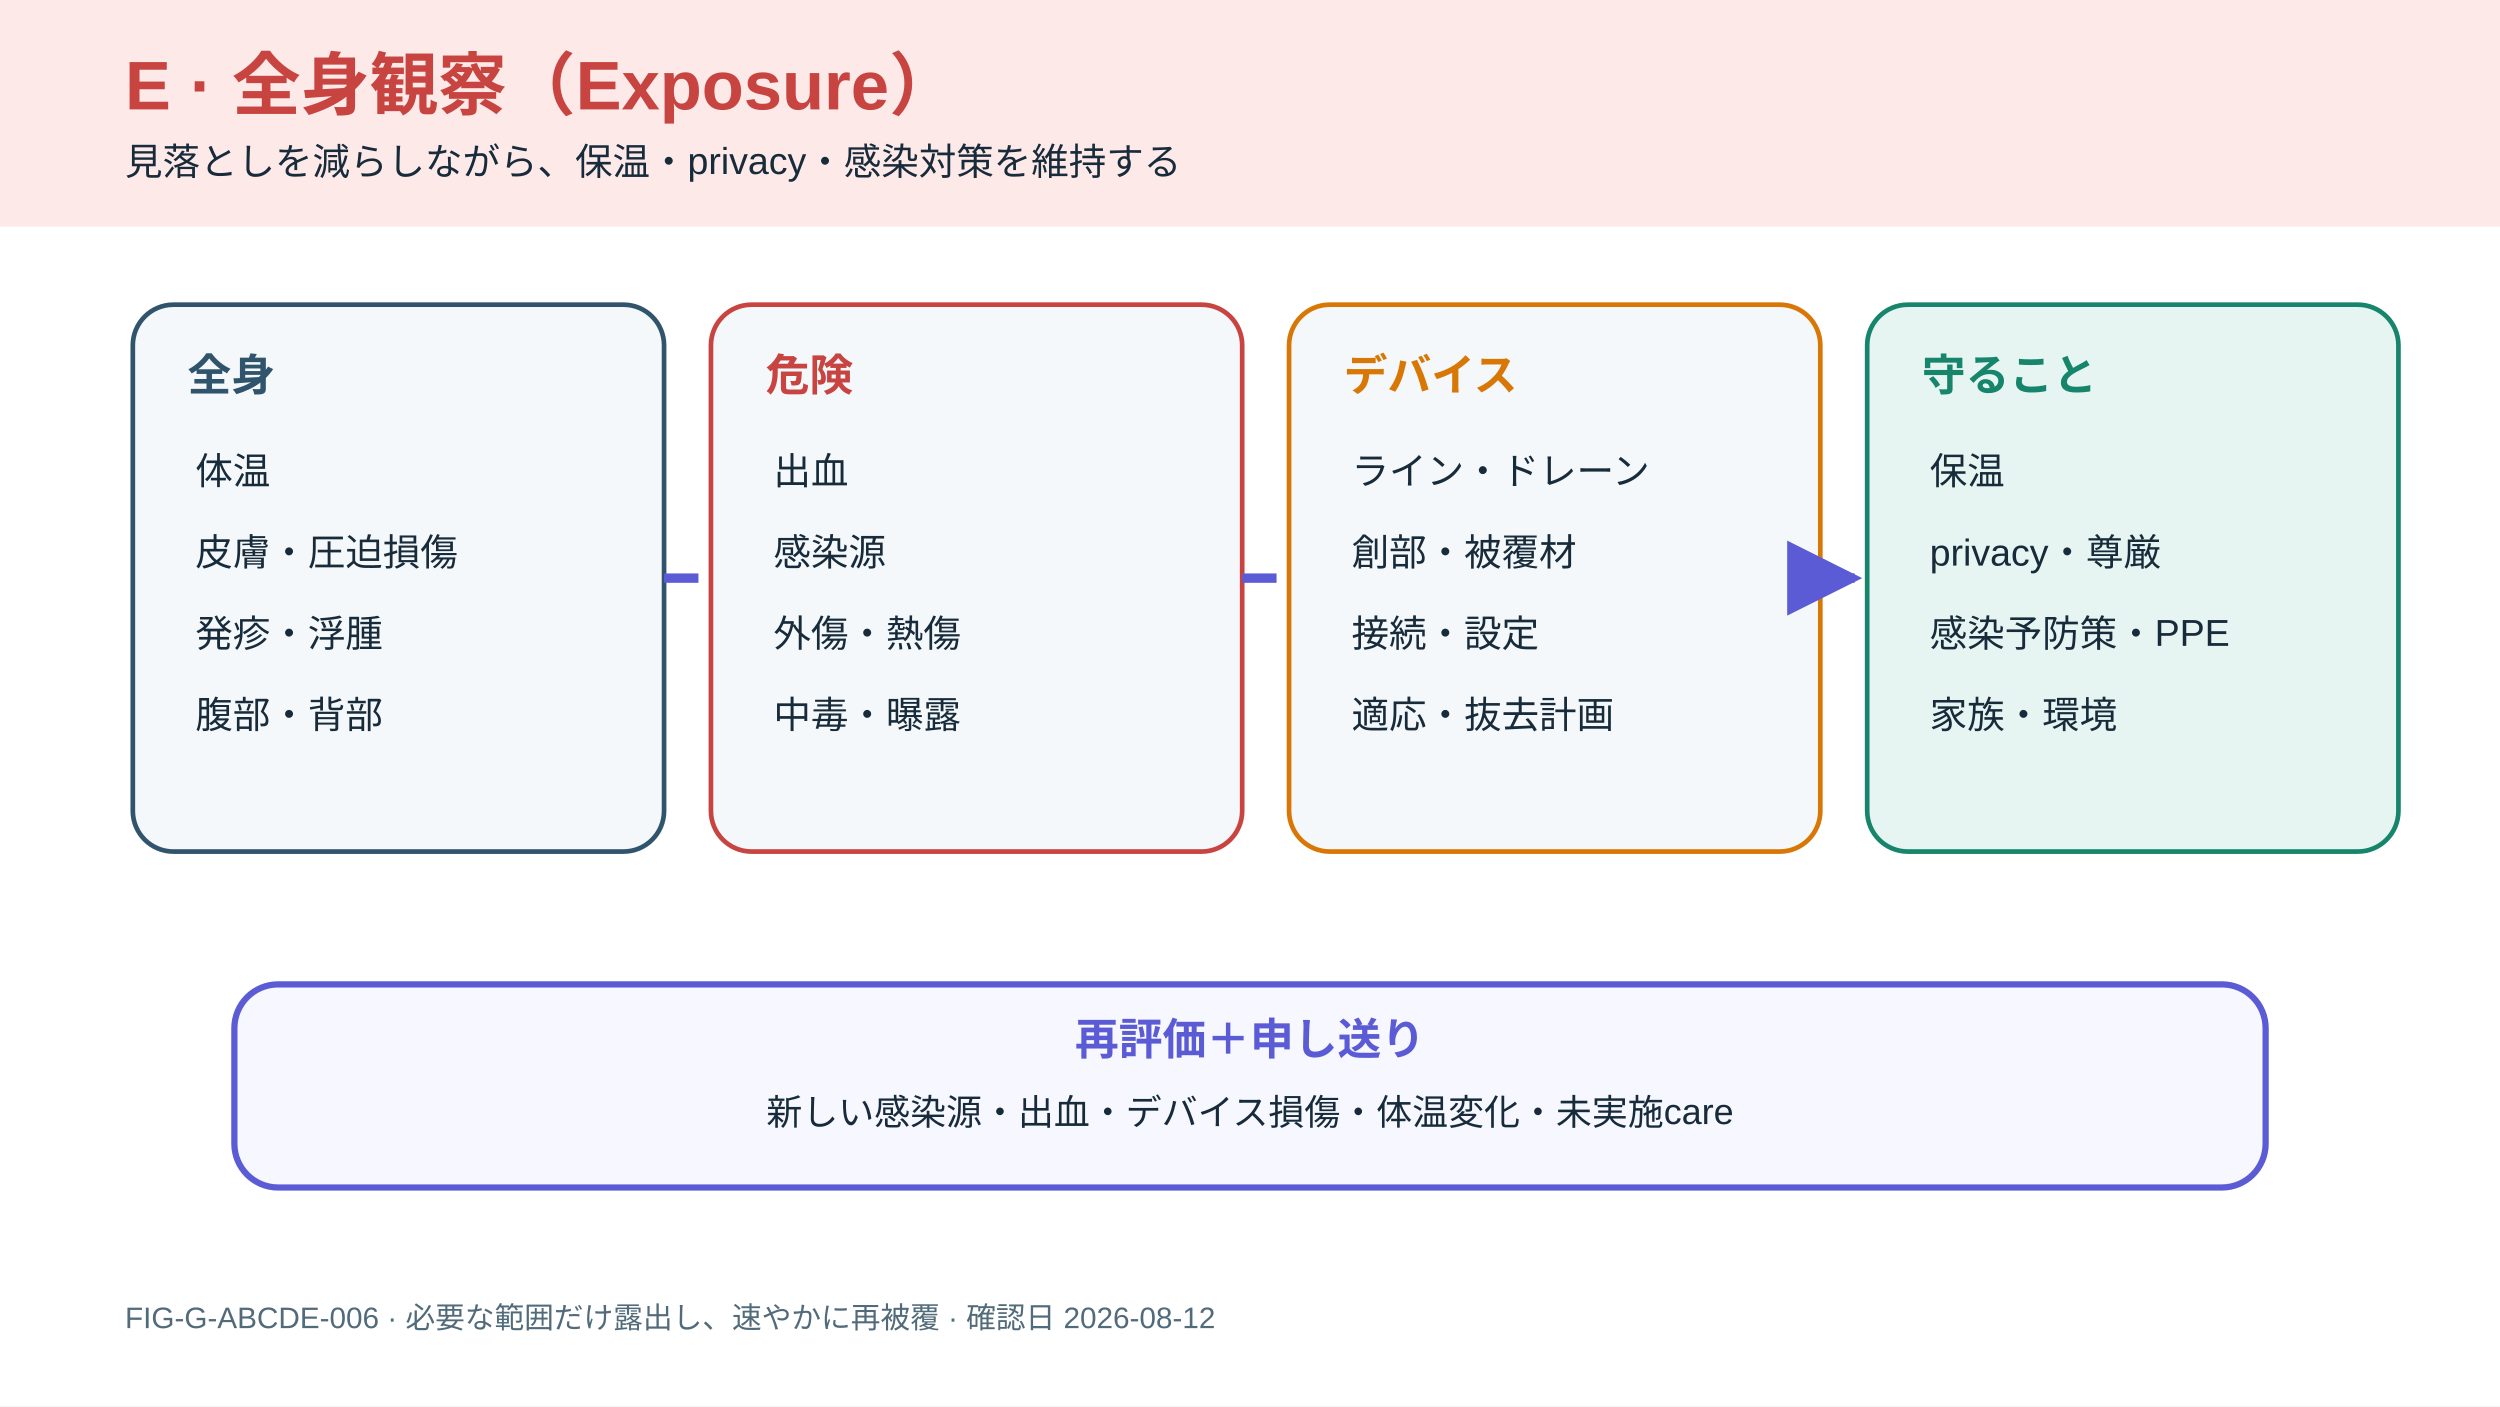
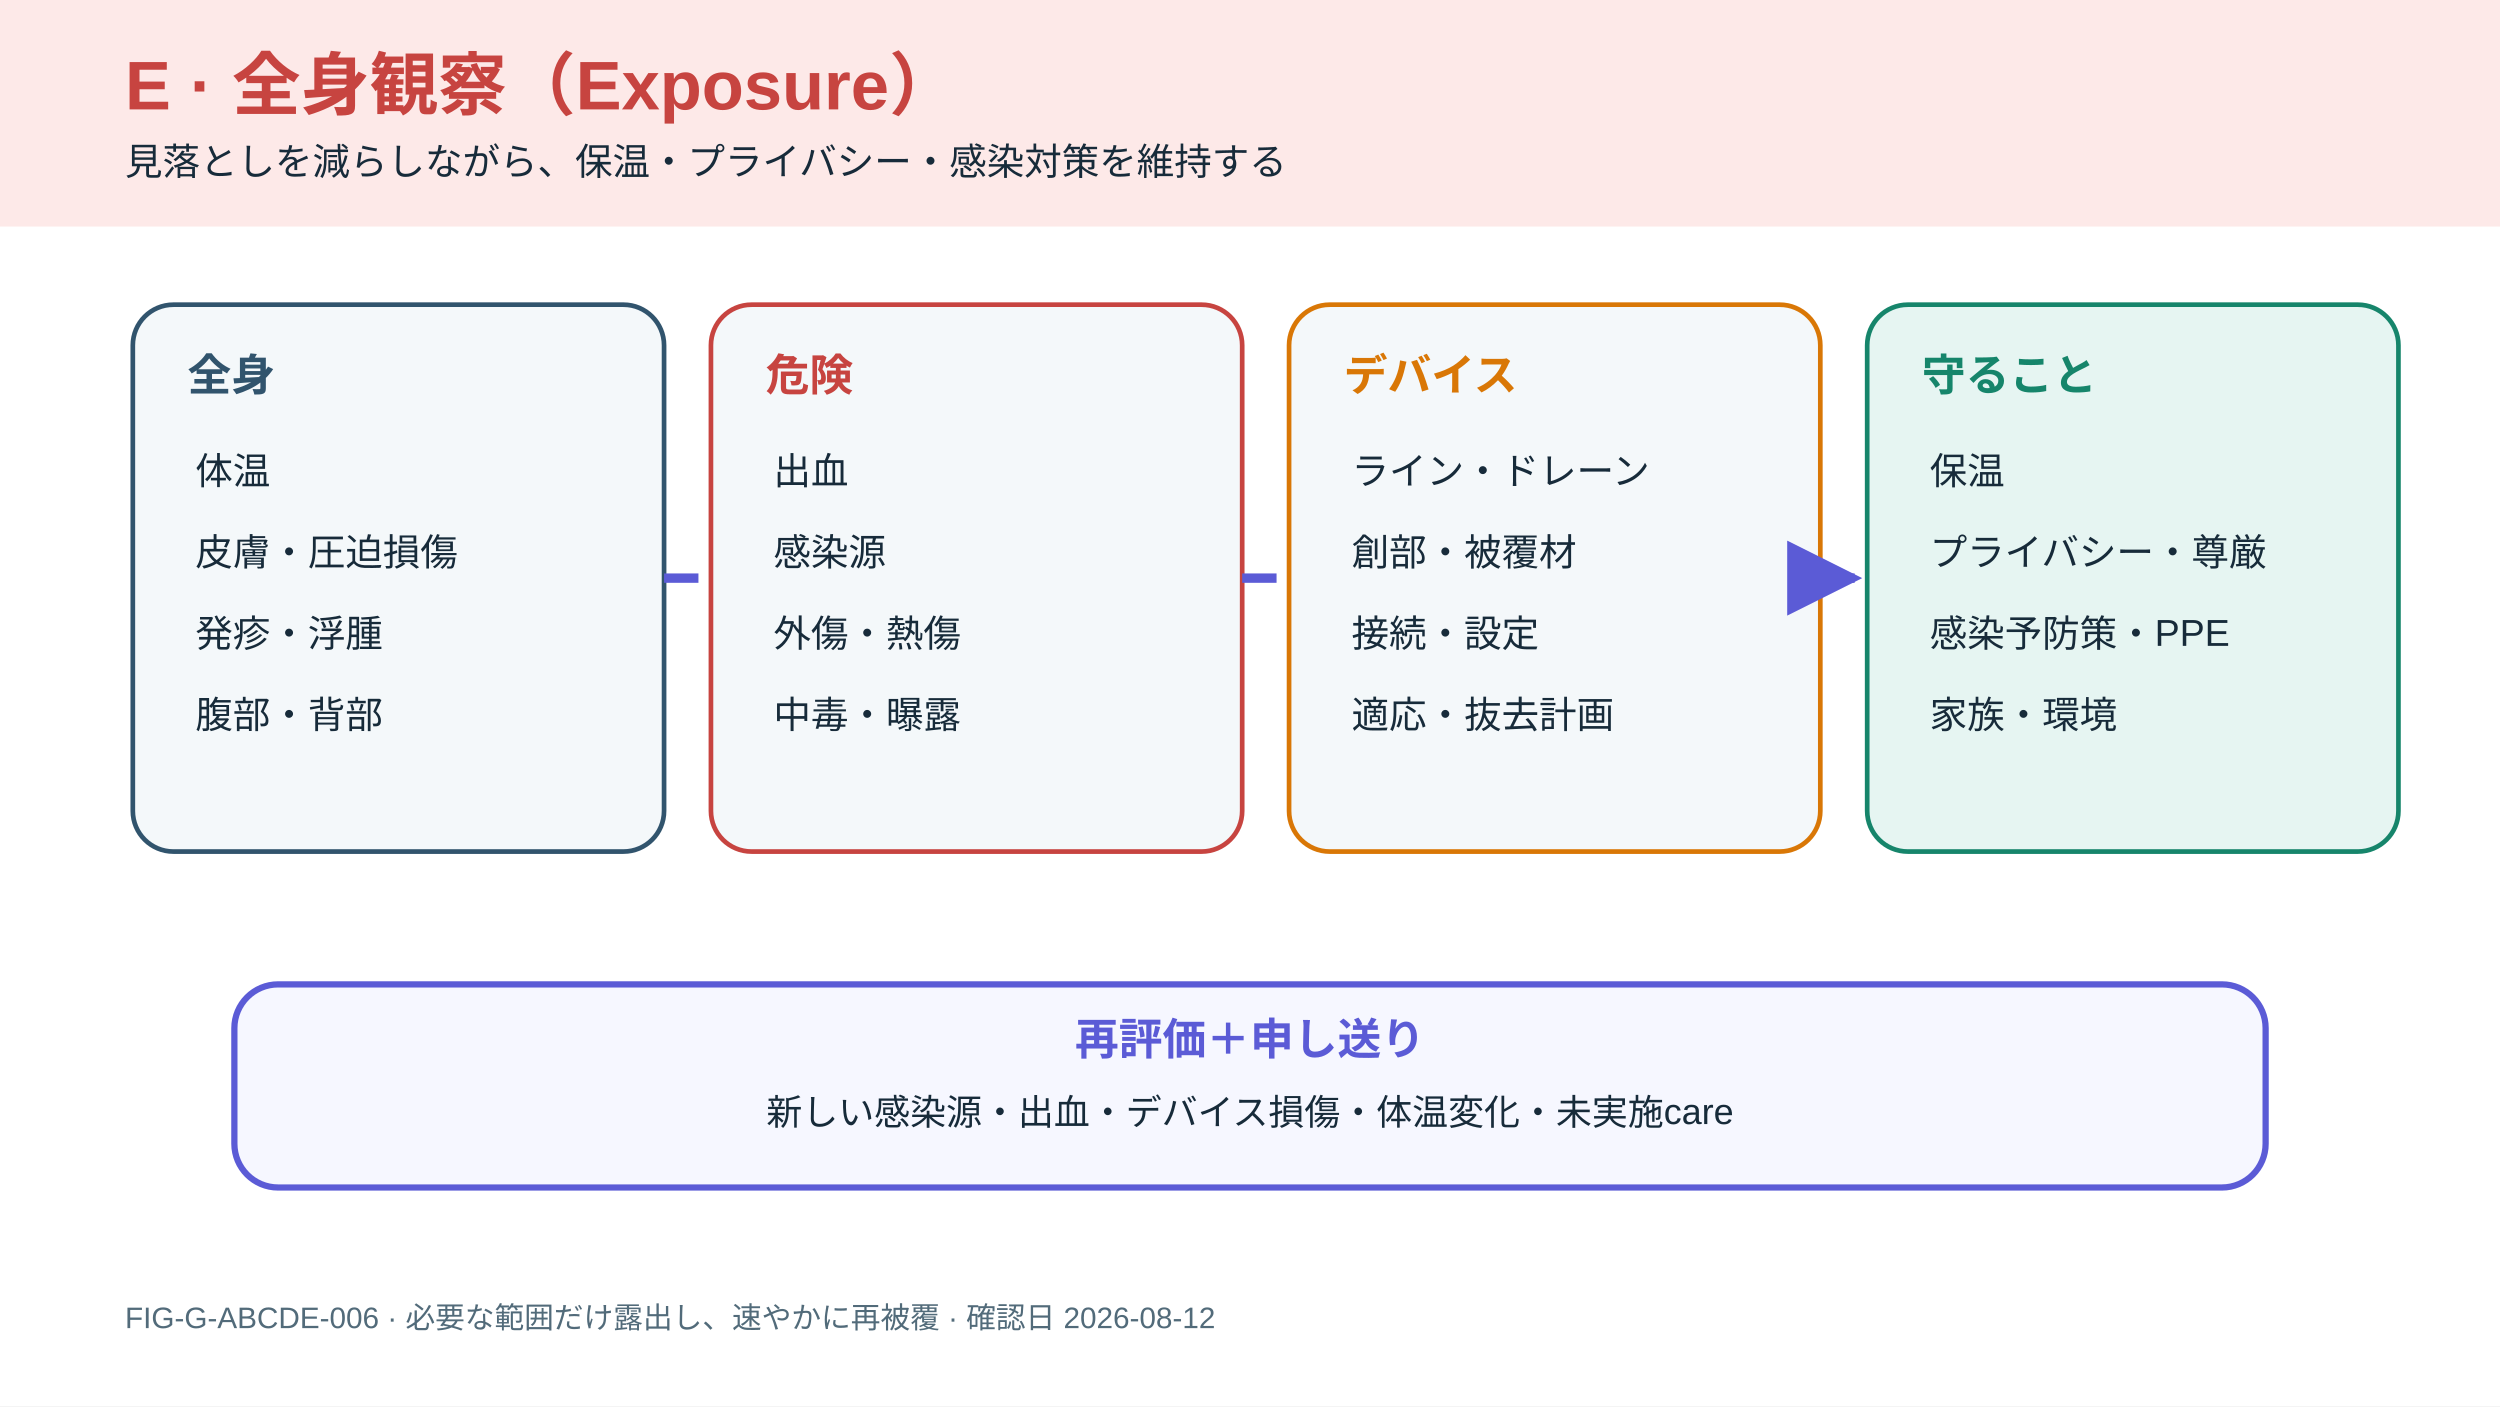
<svg xmlns="http://www.w3.org/2000/svg" width="1600" height="900" viewBox="0 0 1600 900" role="img" aria-labelledby="title desc">
  <defs>
    <marker id="a" viewBox="0 0 10 10" refX="9" refY="5" markerWidth="8" markerHeight="8" orient="auto">
      <path d="M0 0L10 5L0 10Z" fill="#5B5BD6" />
    </marker>
  </defs>
  <rect width="1600" height="900" fill="#fff" />
  <rect width="1600" height="145" fill="#FDE9E8" />
  <text x="80" y="70" font-family="Arial" font-size="44" font-weight="700" fill="#C74440">E · 全身観察（Exposure）</text>
-   <text x="80" y="112" font-family="Arial" font-size="24" fill="#172B3A">見落としを減らしながら、保温・privacy・感染対策を維持する</text>
+   <text x="80" y="112" font-family="Arial" font-size="24" fill="#172B3A">見落としを減らしながら、保温・プライバシー・感染対策を維持する</text>
  <g font-family="Arial">
    <rect x="85" y="195" width="340" height="350" rx="26" fill="#F4F8FA" stroke="#31546D" stroke-width="3" />
    <text x="120" y="250" font-size="28" font-weight="700" fill="#31546D">全身</text>
    <text x="125" y="310" font-size="24" fill="#172B3A">
      <tspan x="125">体温</tspan>
      <tspan x="125" dy="52">皮膚・圧迫損傷</tspan>
      <tspan x="125" dy="52">発疹・浮腫</tspan>
      <tspan x="125" dy="52">腹部・背部</tspan>
    </text>
    <rect x="455" y="195" width="340" height="350" rx="26" fill="#F4F8FA" stroke="#C74440" stroke-width="3" />
    <text x="490" y="250" font-size="28" font-weight="700" fill="#C74440">危険</text>
    <text x="495" y="310" font-size="24" fill="#172B3A">
      <tspan x="495">出血</tspan>
      <tspan x="495" dy="52">感染源</tspan>
      <tspan x="495" dy="52">外傷・熱傷</tspan>
      <tspan x="495" dy="52">中毒・曝露</tspan>
    </text>
    <rect x="825" y="195" width="340" height="350" rx="26" fill="#F4F8FA" stroke="#D97706" stroke-width="3" />
    <text x="860" y="250" font-size="28" font-weight="700" fill="#D97706">デバイス</text>
    <text x="865" y="310" font-size="24" fill="#172B3A">
      <tspan x="865">ライン・ドレーン</tspan>
      <tspan x="865" dy="52">創部・被覆材</tspan>
      <tspan x="865" dy="52">接続・設定</tspan>
      <tspan x="865" dy="52">適応・抜去計画</tspan>
    </text>
    <rect x="1195" y="195" width="340" height="350" rx="26" fill="#E6F5F2" stroke="#16856B" stroke-width="3" />
    <text x="1230" y="250" font-size="28" font-weight="700" fill="#16856B">守ること</text>
    <text x="1235" y="310" font-size="24" fill="#172B3A">
      <tspan x="1235">保温</tspan>
-       <tspan x="1235" dy="52">privacy・尊厳</tspan>
+       <tspan x="1235" dy="52">プライバシー・尊厳</tspan>
      <tspan x="1235" dy="52">感染予防策・PPE</tspan>
      <tspan x="1235" dy="52">家族・環境</tspan>
    </text>
  </g>
  <path d="M425 370H447M795 370H817M1165 370H1187" stroke="#5B5BD6" stroke-width="6" marker-end="url(#a)" />
  <rect x="150" y="630" width="1300" height="130" rx="28" fill="#F6F7FF" stroke="#5B5BD6" stroke-width="4" />
  <text x="800" y="675" text-anchor="middle" font-family="Arial" font-size="28" font-weight="700" fill="#5B5BD6">再評価＋申し送り</text>
  <text x="800" y="720" text-anchor="middle" font-family="Arial" font-size="23" fill="#172B3A">新しい感染源・出血・デバイス損傷・体温変化・未実施care</text>
  <text x="80" y="850" font-family="Arial" font-size="19" fill="#526B7A">FIG-G-ABCDE-006 · 必要な範囲だけ露出し、速やかに再被覆 · 確認日 2026-08-12</text>
</svg>
